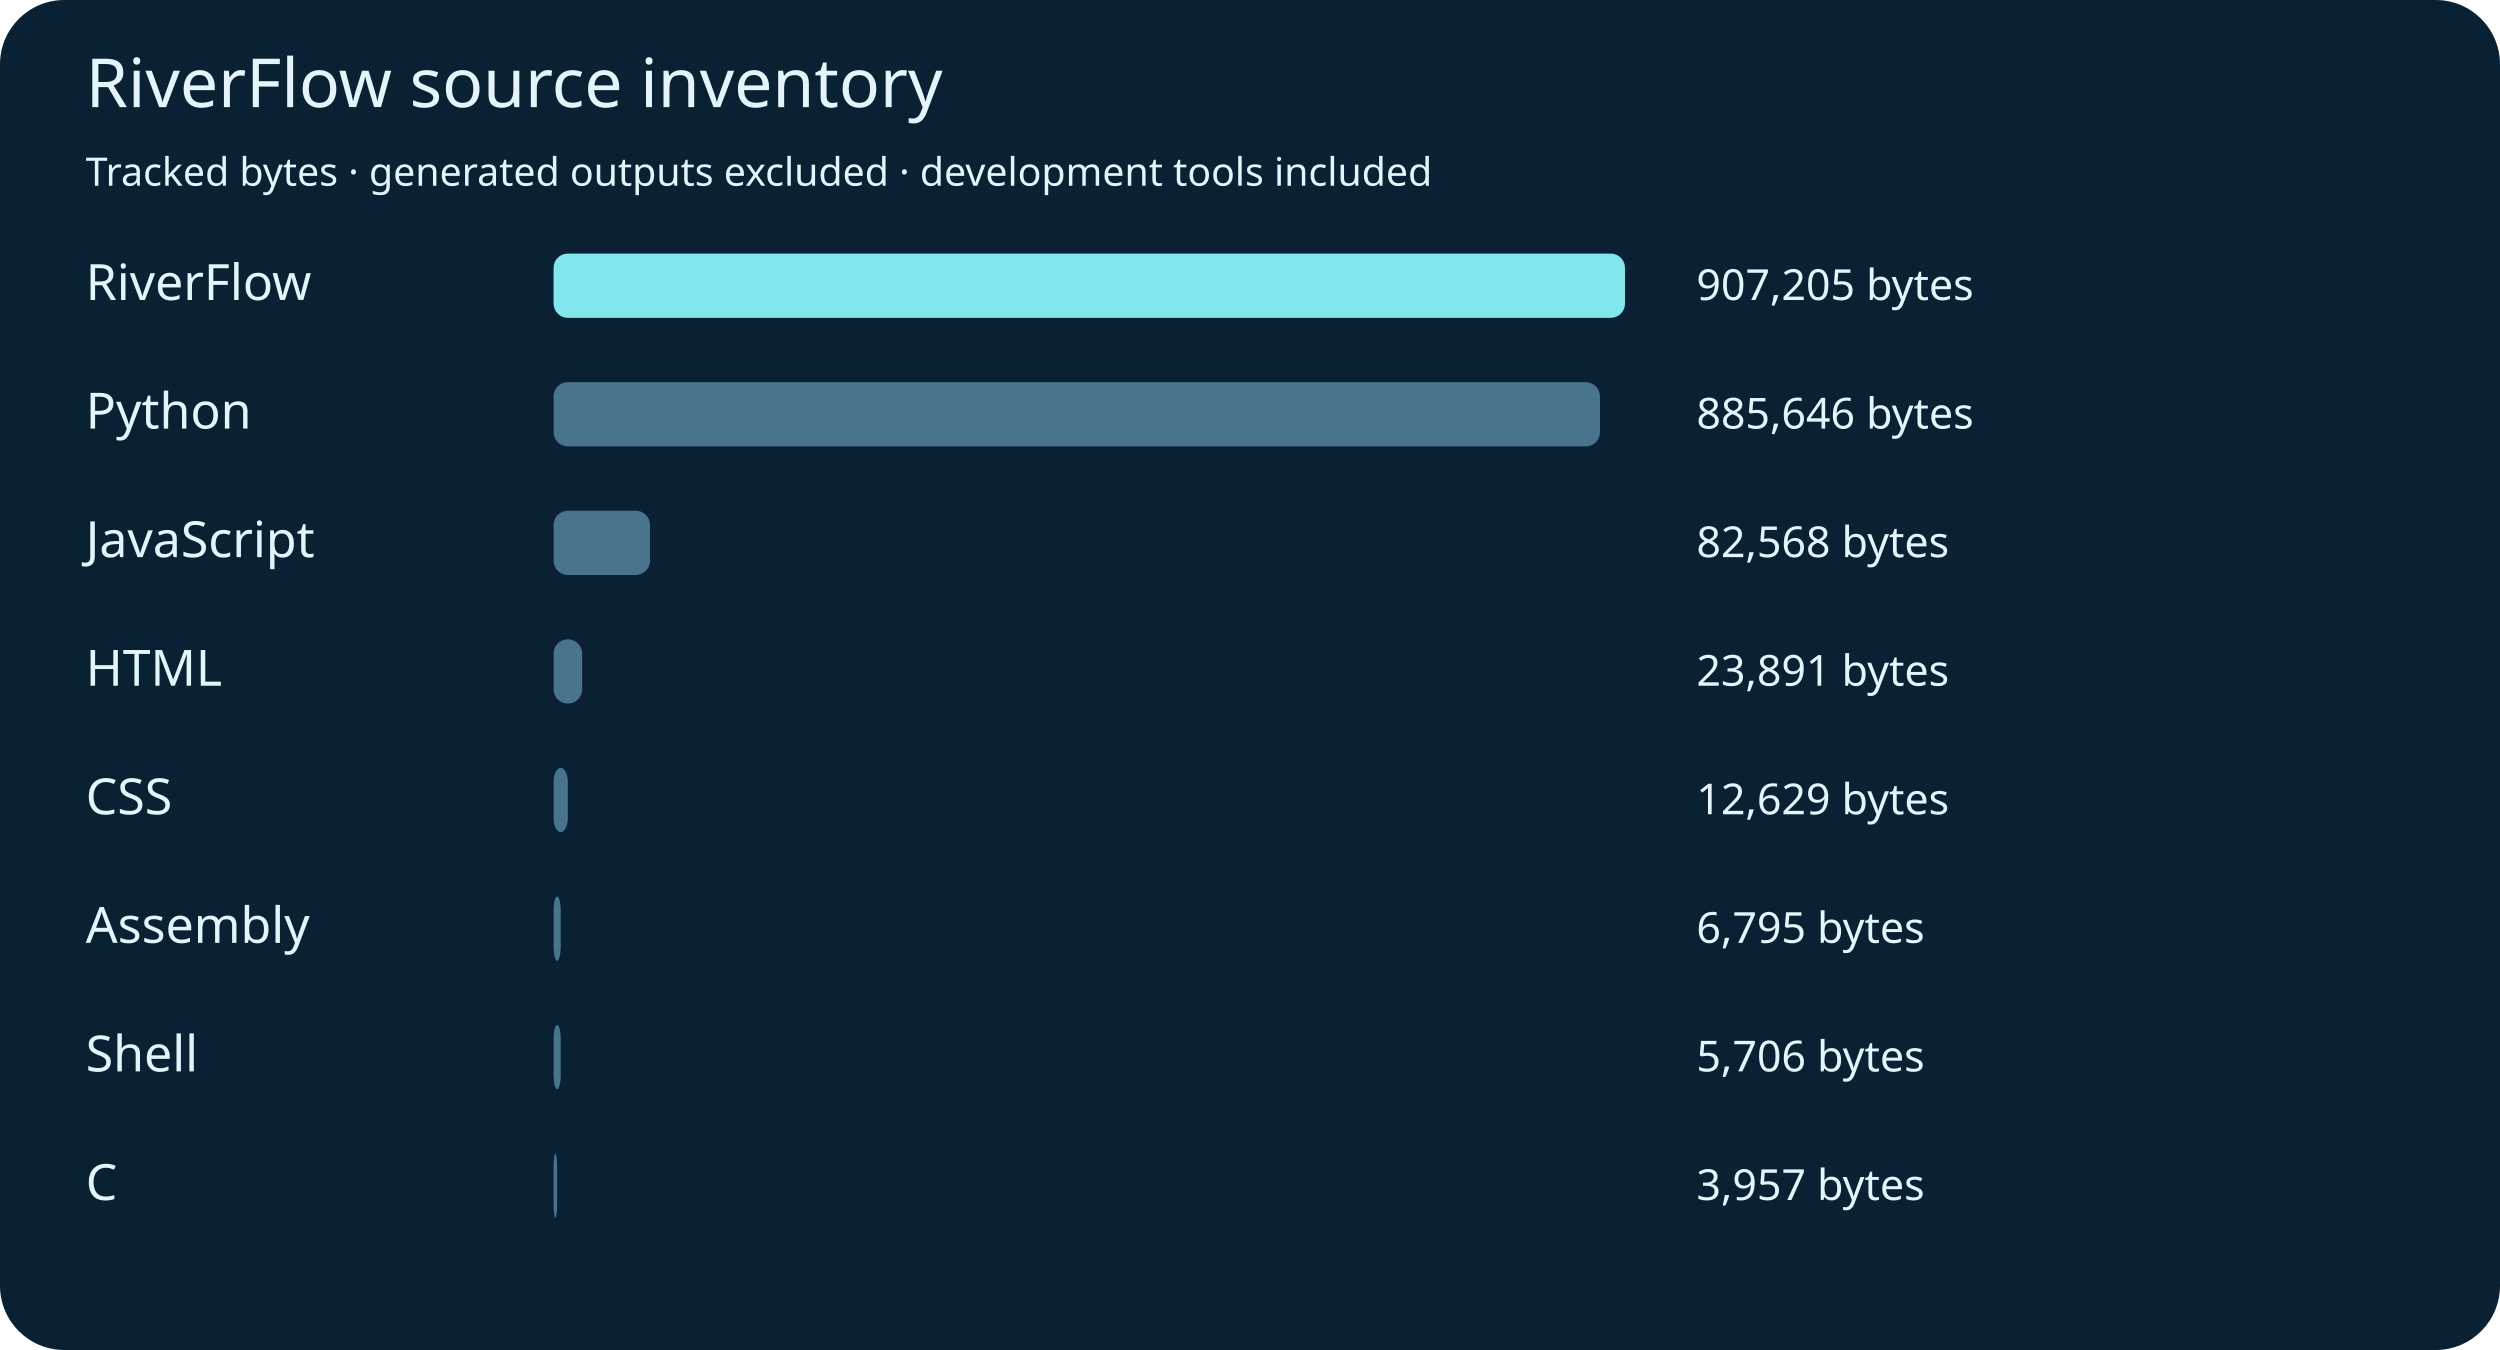
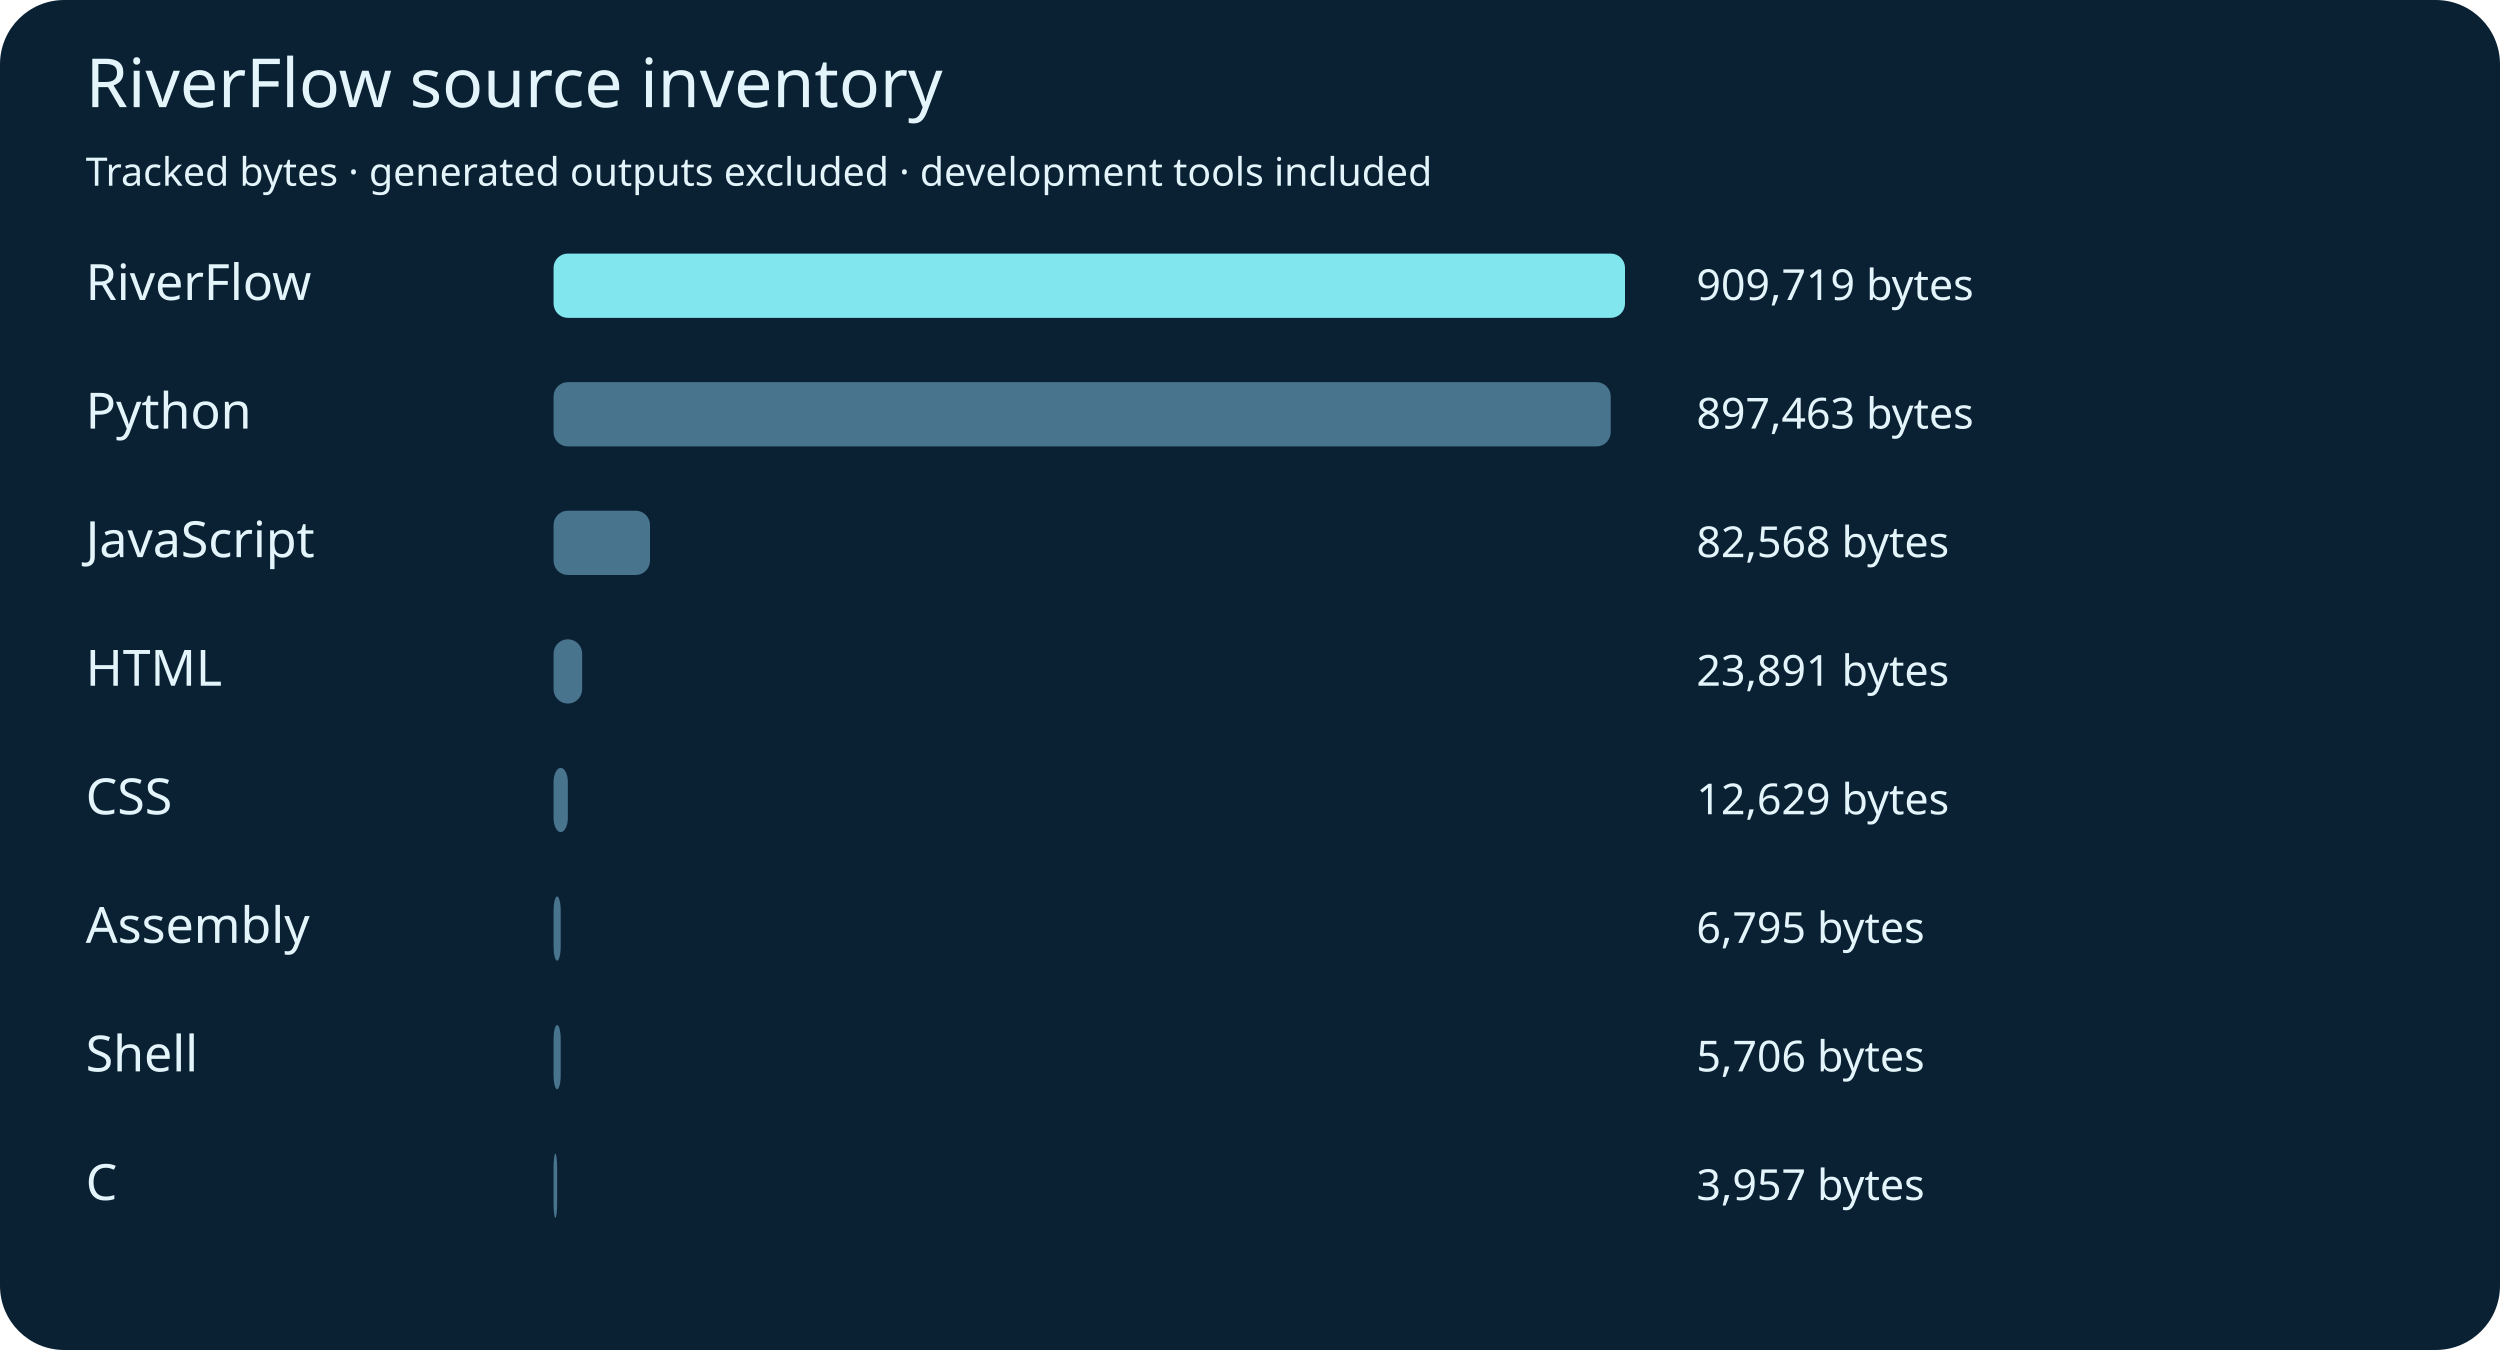
<svg xmlns="http://www.w3.org/2000/svg" role="img" aria-labelledby="title desc" width="700" height="378" viewBox="0 0 700 378">
  <rect width="700" height="378" rx="18" fill="#0a2133" />
  <g font-family="sans-serif" fill="#e3f5fa">
    <text x="24" y="30" font-size="19">RiverFlow source inventory</text>
    <text x="24" y="52" font-size="11">Tracked bytes · generated outputs excluded · development tools included</text>
    <text x="24" y="84" font-size="14">RiverFlow</text>
    <rect x="155" y="71" width="300" height="18" rx="4" fill="#82e6ef" />
-     <text x="475" y="84" font-size="12">907,205 bytes</text>
+     <text x="475" y="84" font-size="12">909,719 bytes</text>
    <text x="24" y="120" font-size="14">Python</text>
-     <rect x="155" y="107" width="293" height="18" rx="4" fill="#49748e" />
-     <text x="475" y="120" font-size="12">885,646 bytes</text>
+     <rect x="155" y="107" width="296" height="18" rx="4" fill="#49748e" />
+     <text x="475" y="120" font-size="12">897,463 bytes</text>
    <text x="24" y="156" font-size="14">JavaScript</text>
    <rect x="155" y="143" width="27" height="18" rx="4" fill="#49748e" />
    <text x="475" y="156" font-size="12">82,568 bytes</text>
    <text x="24" y="192" font-size="14">HTML</text>
    <rect x="155" y="179" width="8" height="18" rx="4" fill="#49748e" />
    <text x="475" y="192" font-size="12">23,891 bytes</text>
    <text x="24" y="228" font-size="14">CSS</text>
    <rect x="155" y="215" width="4" height="18" rx="4" fill="#49748e" />
    <text x="475" y="228" font-size="12">12,629 bytes</text>
    <text x="24" y="264" font-size="14">Assembly</text>
    <rect x="155" y="251" width="2" height="18" rx="4" fill="#49748e" />
    <text x="475" y="264" font-size="12">6,795 bytes</text>
    <text x="24" y="300" font-size="14">Shell</text>
    <rect x="155" y="287" width="2" height="18" rx="4" fill="#49748e" />
    <text x="475" y="300" font-size="12">5,706 bytes</text>
    <text x="24" y="336" font-size="14">C</text>
    <rect x="155" y="323" width="1" height="18" rx="4" fill="#49748e" />
    <text x="475" y="336" font-size="12">3,957 bytes</text>
  </g>
</svg>
